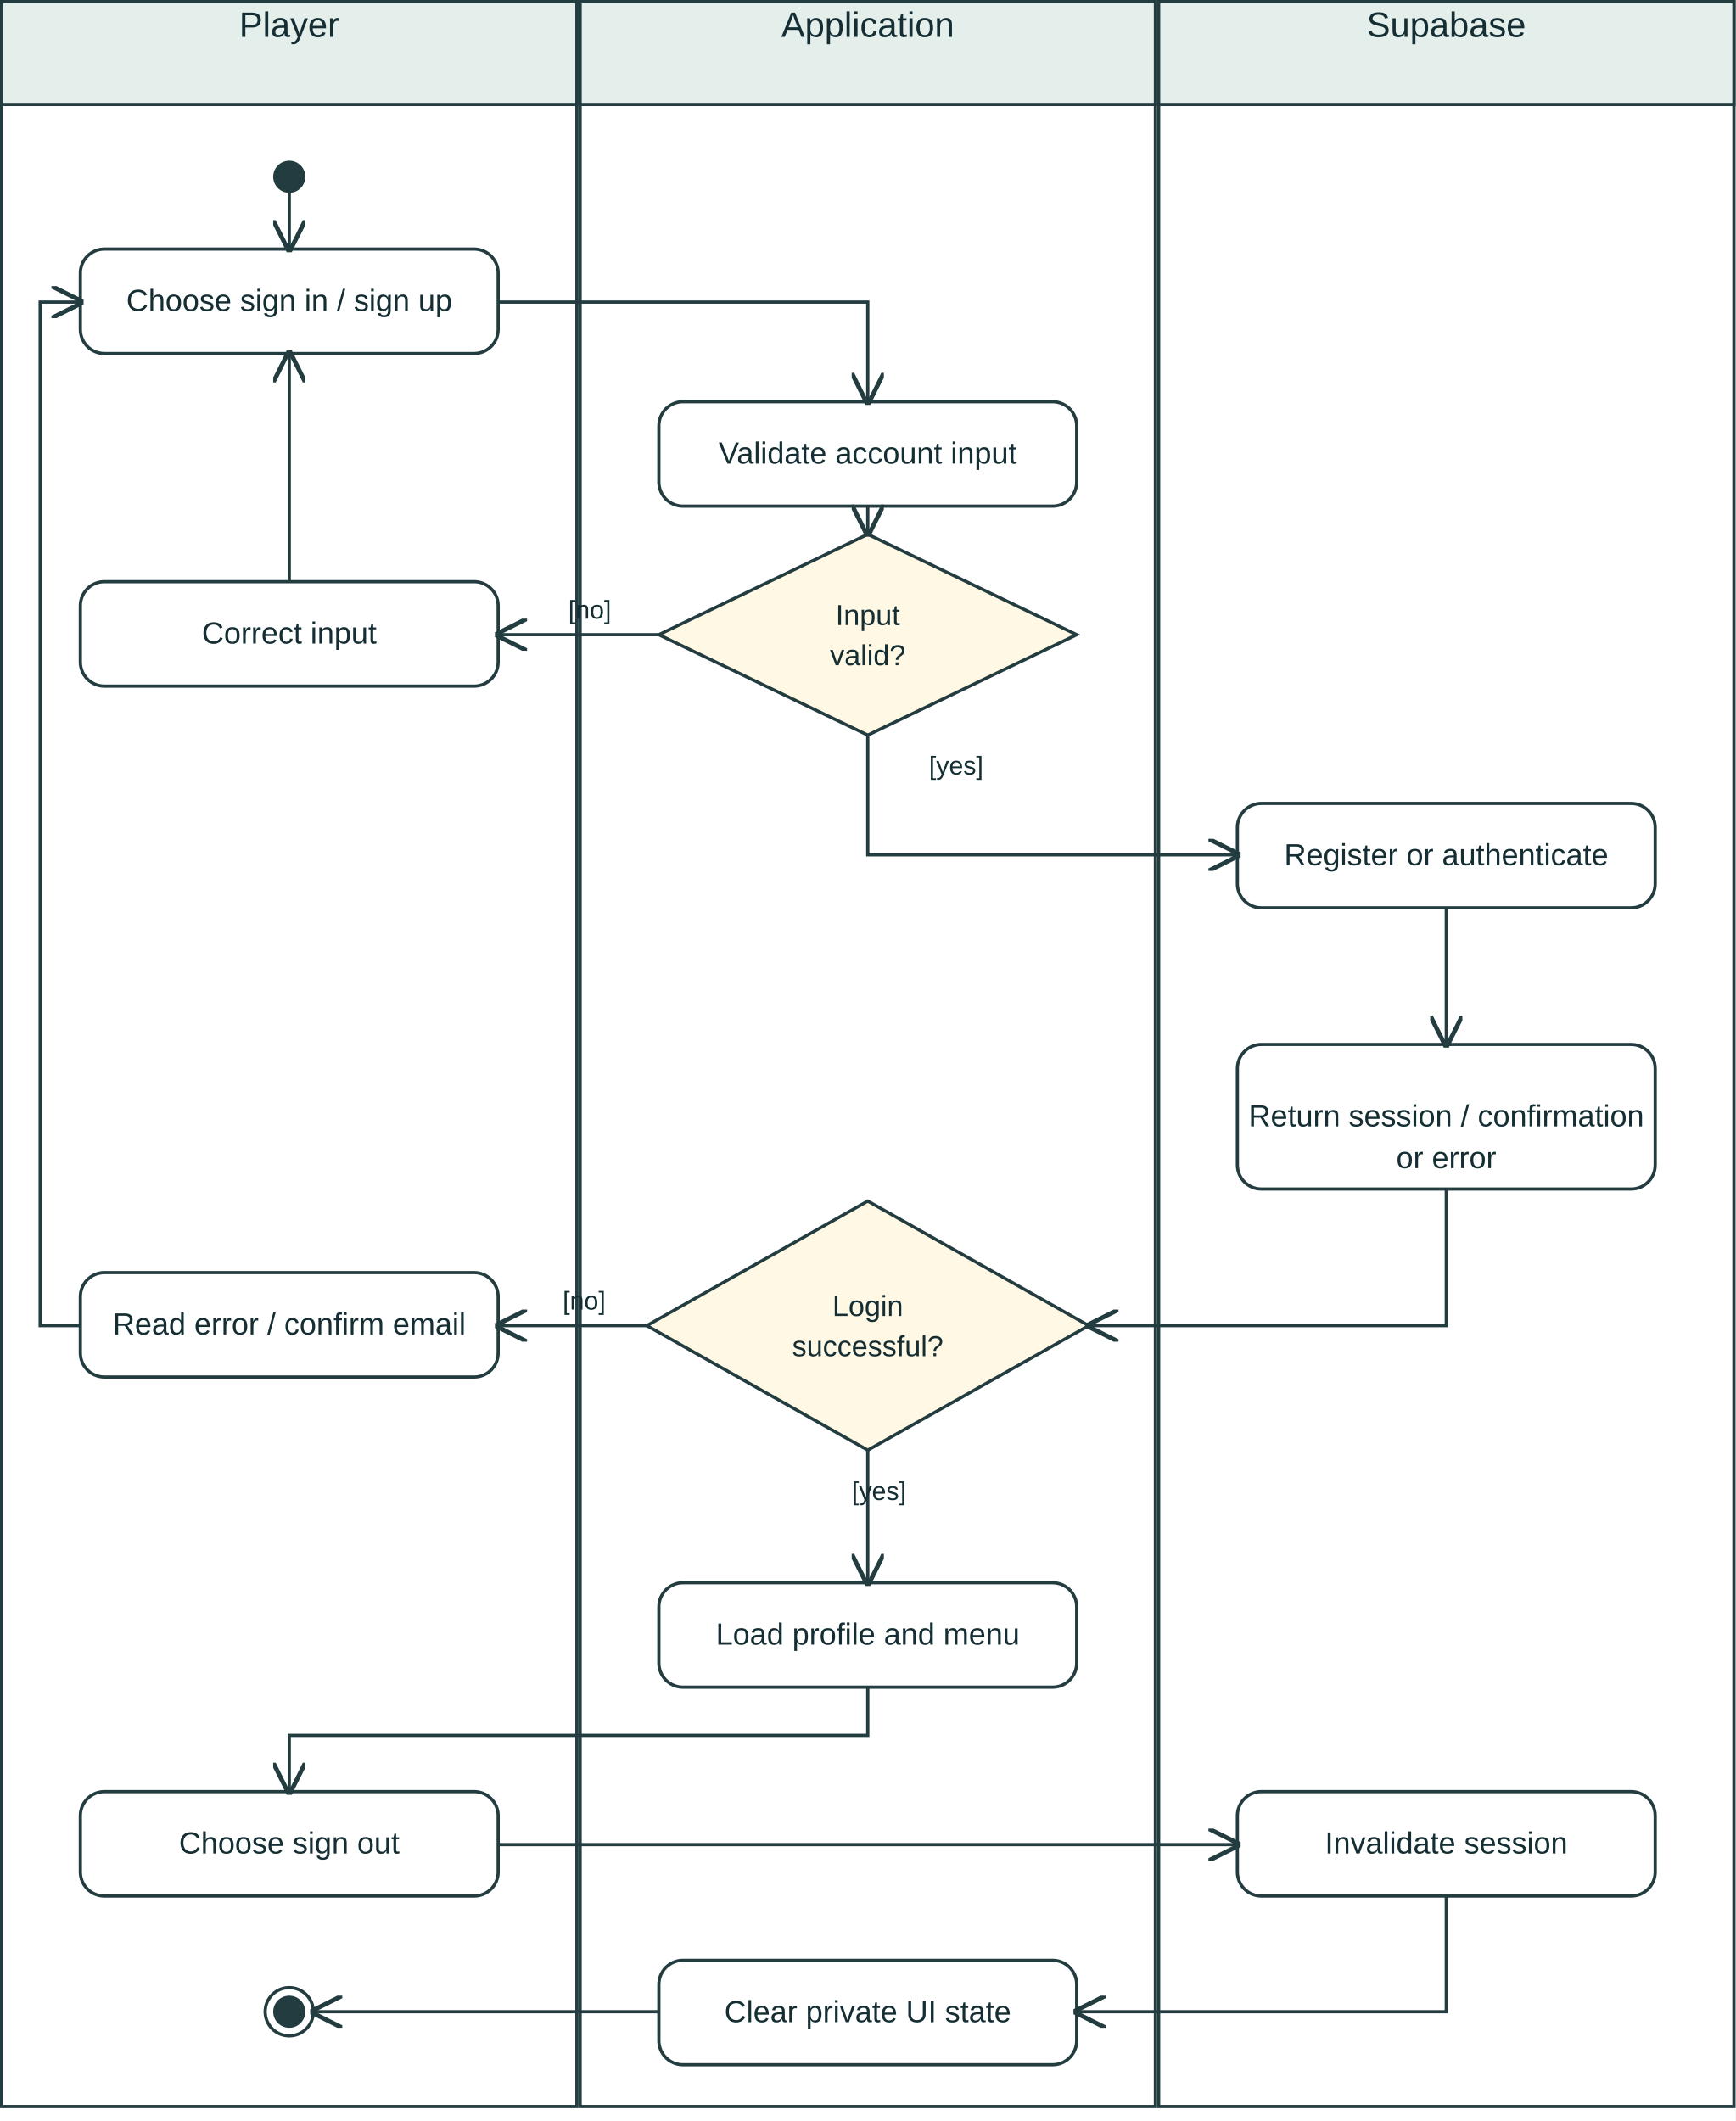
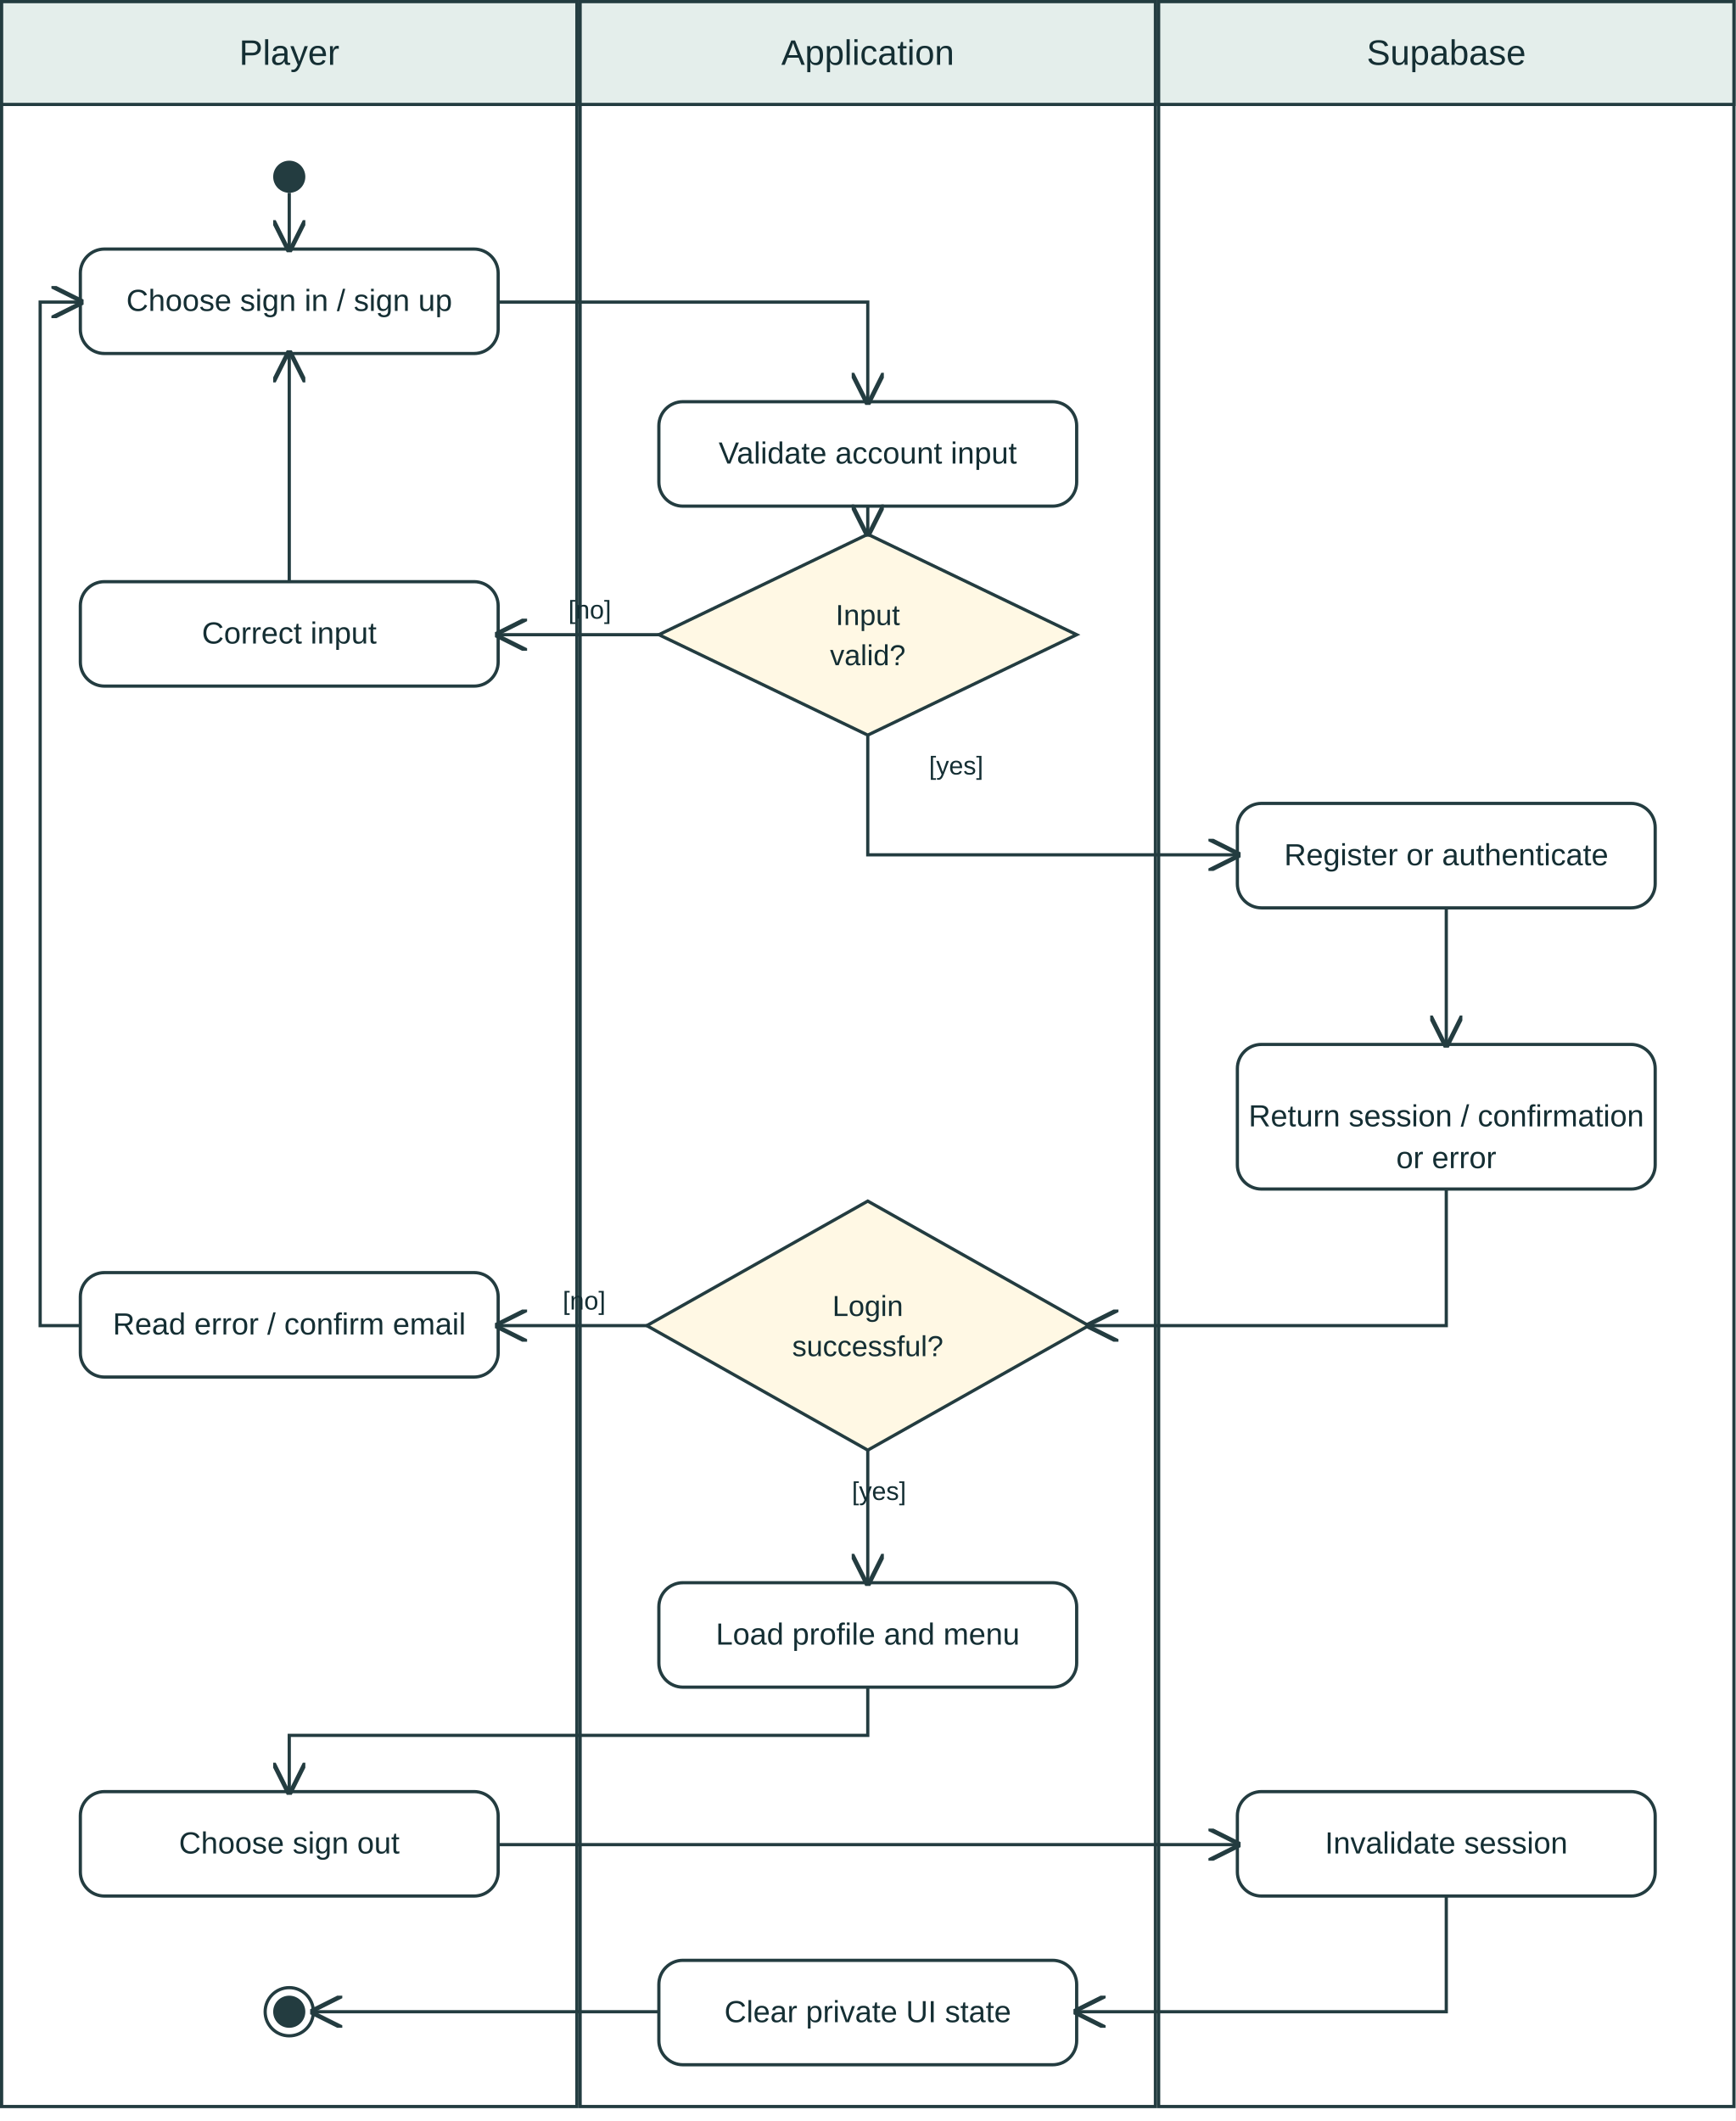
<svg xmlns="http://www.w3.org/2000/svg" width="1080" height="1320" viewBox="0 0 1080 1320">
  <defs>
    <marker id="arrow" markerWidth="10" markerHeight="10" refX="9" refY="5" orient="auto">
      <path d="M0 0 L10 5 L0 10" fill="none" stroke="#233c40" stroke-width="1.4" />
    </marker>
  </defs>
  <rect width="100%" height="100%" fill="white" />
  <rect x="1" y="1" width="358" height="1310" fill="white" stroke="#233c40" stroke-width="2" />
-   <text x="180.0" y="646.0" text-anchor="middle" font-family="Arial,sans-serif" font-size="22" fill="#142e33" />
+   <text x="180.0" y="663.333" text-anchor="middle" font-family="Arial,sans-serif" font-size="22" fill="#142e33" />
  <rect x="1" y="1" width="358" height="64" fill="#e4eeeb" stroke="#233c40" stroke-width="2" />
-   <text x="180.0" y="23.0" text-anchor="middle" font-family="Arial,sans-serif" font-size="22" fill="#142e33">Player</text>
+   <text x="180.0" y="40.333" text-anchor="middle" font-family="Arial,sans-serif" font-size="22" fill="#142e33">Player</text>
  <rect x="361" y="1" width="358" height="1310" fill="white" stroke="#233c40" stroke-width="2" />
-   <text x="540.0" y="646.0" text-anchor="middle" font-family="Arial,sans-serif" font-size="22" fill="#142e33" />
+   <text x="540.0" y="663.333" text-anchor="middle" font-family="Arial,sans-serif" font-size="22" fill="#142e33" />
  <rect x="361" y="1" width="358" height="64" fill="#e4eeeb" stroke="#233c40" stroke-width="2" />
-   <text x="540.0" y="23.0" text-anchor="middle" font-family="Arial,sans-serif" font-size="22" fill="#142e33">Application</text>
+   <text x="540.0" y="40.333" text-anchor="middle" font-family="Arial,sans-serif" font-size="22" fill="#142e33">Application</text>
  <rect x="721" y="1" width="358" height="1310" fill="white" stroke="#233c40" stroke-width="2" />
-   <text x="900.0" y="646.0" text-anchor="middle" font-family="Arial,sans-serif" font-size="22" fill="#142e33" />
+   <text x="900.0" y="663.333" text-anchor="middle" font-family="Arial,sans-serif" font-size="22" fill="#142e33" />
  <rect x="721" y="1" width="358" height="64" fill="#e4eeeb" stroke="#233c40" stroke-width="2" />
-   <text x="900.0" y="23.0" text-anchor="middle" font-family="Arial,sans-serif" font-size="22" fill="#142e33">Supabase</text>
+   <text x="900.0" y="40.333" text-anchor="middle" font-family="Arial,sans-serif" font-size="22" fill="#142e33">Supabase</text>
  <circle cx="180" cy="110" r="10" fill="#233c40" />
  <rect x="50" y="155" width="260" height="65" rx="15" fill="white" stroke="#233c40" stroke-width="2" />
  <text x="180.0" y="193.5" text-anchor="middle" font-family="Arial,sans-serif" font-size="19" fill="#142e33">Choose sign in / sign up</text>
  <path d="M180 120 L180 155" fill="none" stroke="#233c40" stroke-width="2" marker-end="url(#arrow)" />
  <rect x="410" y="250" width="260" height="65" rx="15" fill="white" stroke="#233c40" stroke-width="2" />
  <text x="540.0" y="288.5" text-anchor="middle" font-family="Arial,sans-serif" font-size="19" fill="#142e33">Validate account input</text>
  <path d="M310 188 L540 188 L540 250" fill="none" stroke="#233c40" stroke-width="2" marker-end="url(#arrow)" />
  <polygon points="540,332.5 670.0,395 540,457.5 410.0,395" fill="#fff8e4" stroke="#233c40" stroke-width="2" />
  <text x="540" y="389" text-anchor="middle" font-family="Arial,sans-serif" font-size="18" fill="#142e33">Input</text>
  <text x="540" y="414" text-anchor="middle" font-family="Arial,sans-serif" font-size="18" fill="#142e33">valid?</text>
  <path d="M540 315 L540 332" fill="none" stroke="#233c40" stroke-width="2" marker-end="url(#arrow)" />
  <rect x="50" y="362" width="260" height="65" rx="15" fill="white" stroke="#233c40" stroke-width="2" />
  <text x="180.0" y="400.5" text-anchor="middle" font-family="Arial,sans-serif" font-size="19" fill="#142e33">Correct input</text>
  <path d="M410 395 L310 395" fill="none" stroke="#233c40" stroke-width="2" marker-end="url(#arrow)" />
  <text x="367.0" y="385.0" text-anchor="middle" font-family="Arial,sans-serif" font-size="16" fill="#142e33">[no]</text>
  <path d="M180 362 L180 220" fill="none" stroke="#233c40" stroke-width="2" marker-end="url(#arrow)" />
  <rect x="770" y="500" width="260" height="65" rx="15" fill="white" stroke="#233c40" stroke-width="2" />
  <text x="900.0" y="538.5" text-anchor="middle" font-family="Arial,sans-serif" font-size="19" fill="#142e33">Register or authenticate</text>
  <path d="M540 458 L540 532 L770 532" fill="none" stroke="#233c40" stroke-width="2" marker-end="url(#arrow)" />
  <text x="595" y="482" text-anchor="middle" font-family="Arial,sans-serif" font-size="16" fill="#142e33">[yes]</text>
  <rect x="770" y="650" width="260" height="90" rx="15" fill="white" stroke="#233c40" stroke-width="2" />
  <text x="900.0" y="701.0" text-anchor="middle" font-family="Arial,sans-serif" font-size="19" fill="#142e33">Return session / confirmation</text>
  <text x="900.0" y="727.0" text-anchor="middle" font-family="Arial,sans-serif" font-size="19" fill="#142e33">or error</text>
  <path d="M900 565 L900 650" fill="none" stroke="#233c40" stroke-width="2" marker-end="url(#arrow)" />
  <polygon points="540,747.5 677.5,825 540,902.5 402.5,825" fill="#fff8e4" stroke="#233c40" stroke-width="2" />
  <text x="540" y="819" text-anchor="middle" font-family="Arial,sans-serif" font-size="18" fill="#142e33">Login</text>
  <text x="540" y="844" text-anchor="middle" font-family="Arial,sans-serif" font-size="18" fill="#142e33">successful?</text>
  <path d="M900 740 L900 825 L678 825" fill="none" stroke="#233c40" stroke-width="2" marker-end="url(#arrow)" />
  <rect x="50" y="792" width="260" height="65" rx="15" fill="white" stroke="#233c40" stroke-width="2" />
  <text x="180.0" y="830.5" text-anchor="middle" font-family="Arial,sans-serif" font-size="19" fill="#142e33">Read error / confirm email</text>
  <path d="M403 825 L310 825" fill="none" stroke="#233c40" stroke-width="2" marker-end="url(#arrow)" />
  <text x="363.5" y="815.0" text-anchor="middle" font-family="Arial,sans-serif" font-size="16" fill="#142e33">[no]</text>
  <path d="M50 825 L25 825 L25 188 L50 188" fill="none" stroke="#233c40" stroke-width="2" marker-end="url(#arrow)" />
  <rect x="410" y="985" width="260" height="65" rx="15" fill="white" stroke="#233c40" stroke-width="2" />
  <text x="540.0" y="1023.5" text-anchor="middle" font-family="Arial,sans-serif" font-size="19" fill="#142e33">Load profile and menu</text>
  <path d="M540 902 L540 985" fill="none" stroke="#233c40" stroke-width="2" marker-end="url(#arrow)" />
  <text x="547.0" y="933.5" text-anchor="middle" font-family="Arial,sans-serif" font-size="16" fill="#142e33">[yes]</text>
  <rect x="50" y="1115" width="260" height="65" rx="15" fill="white" stroke="#233c40" stroke-width="2" />
  <text x="180.0" y="1153.5" text-anchor="middle" font-family="Arial,sans-serif" font-size="19" fill="#142e33">Choose sign out</text>
  <path d="M540 1050 L540 1080 L180 1080 L180 1115" fill="none" stroke="#233c40" stroke-width="2" marker-end="url(#arrow)" />
  <rect x="770" y="1115" width="260" height="65" rx="15" fill="white" stroke="#233c40" stroke-width="2" />
  <text x="900.0" y="1153.5" text-anchor="middle" font-family="Arial,sans-serif" font-size="19" fill="#142e33">Invalidate session</text>
  <path d="M310 1148 L770 1148" fill="none" stroke="#233c40" stroke-width="2" marker-end="url(#arrow)" />
  <rect x="410" y="1220" width="260" height="65" rx="15" fill="white" stroke="#233c40" stroke-width="2" />
  <text x="540.0" y="1258.5" text-anchor="middle" font-family="Arial,sans-serif" font-size="19" fill="#142e33">Clear private UI state</text>
  <path d="M900 1180 L900 1252 L670 1252" fill="none" stroke="#233c40" stroke-width="2" marker-end="url(#arrow)" />
  <circle cx="180" cy="1252" r="15" fill="white" stroke="#233c40" stroke-width="2" />
  <circle cx="180" cy="1252" r="10" fill="#233c40" />
  <path d="M410 1252 L195 1252" fill="none" stroke="#233c40" stroke-width="2" marker-end="url(#arrow)" />
</svg>
